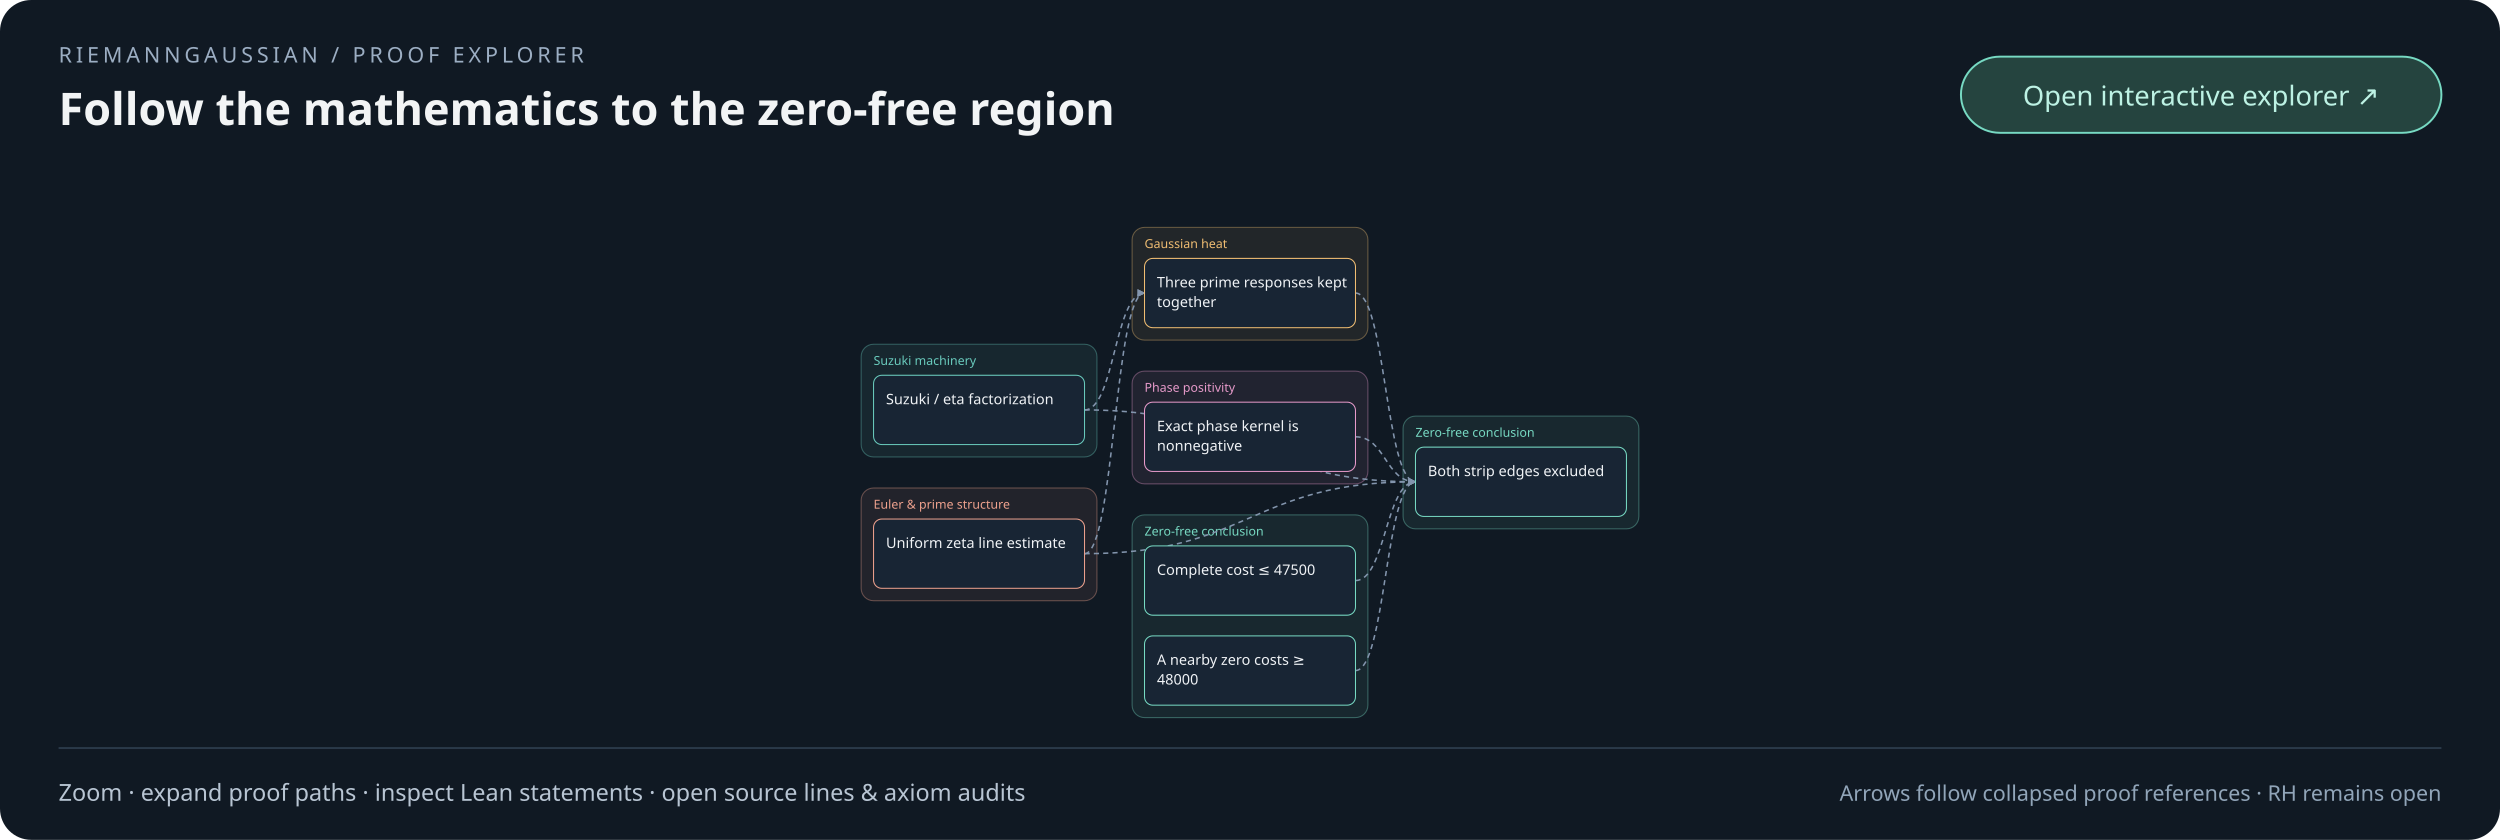
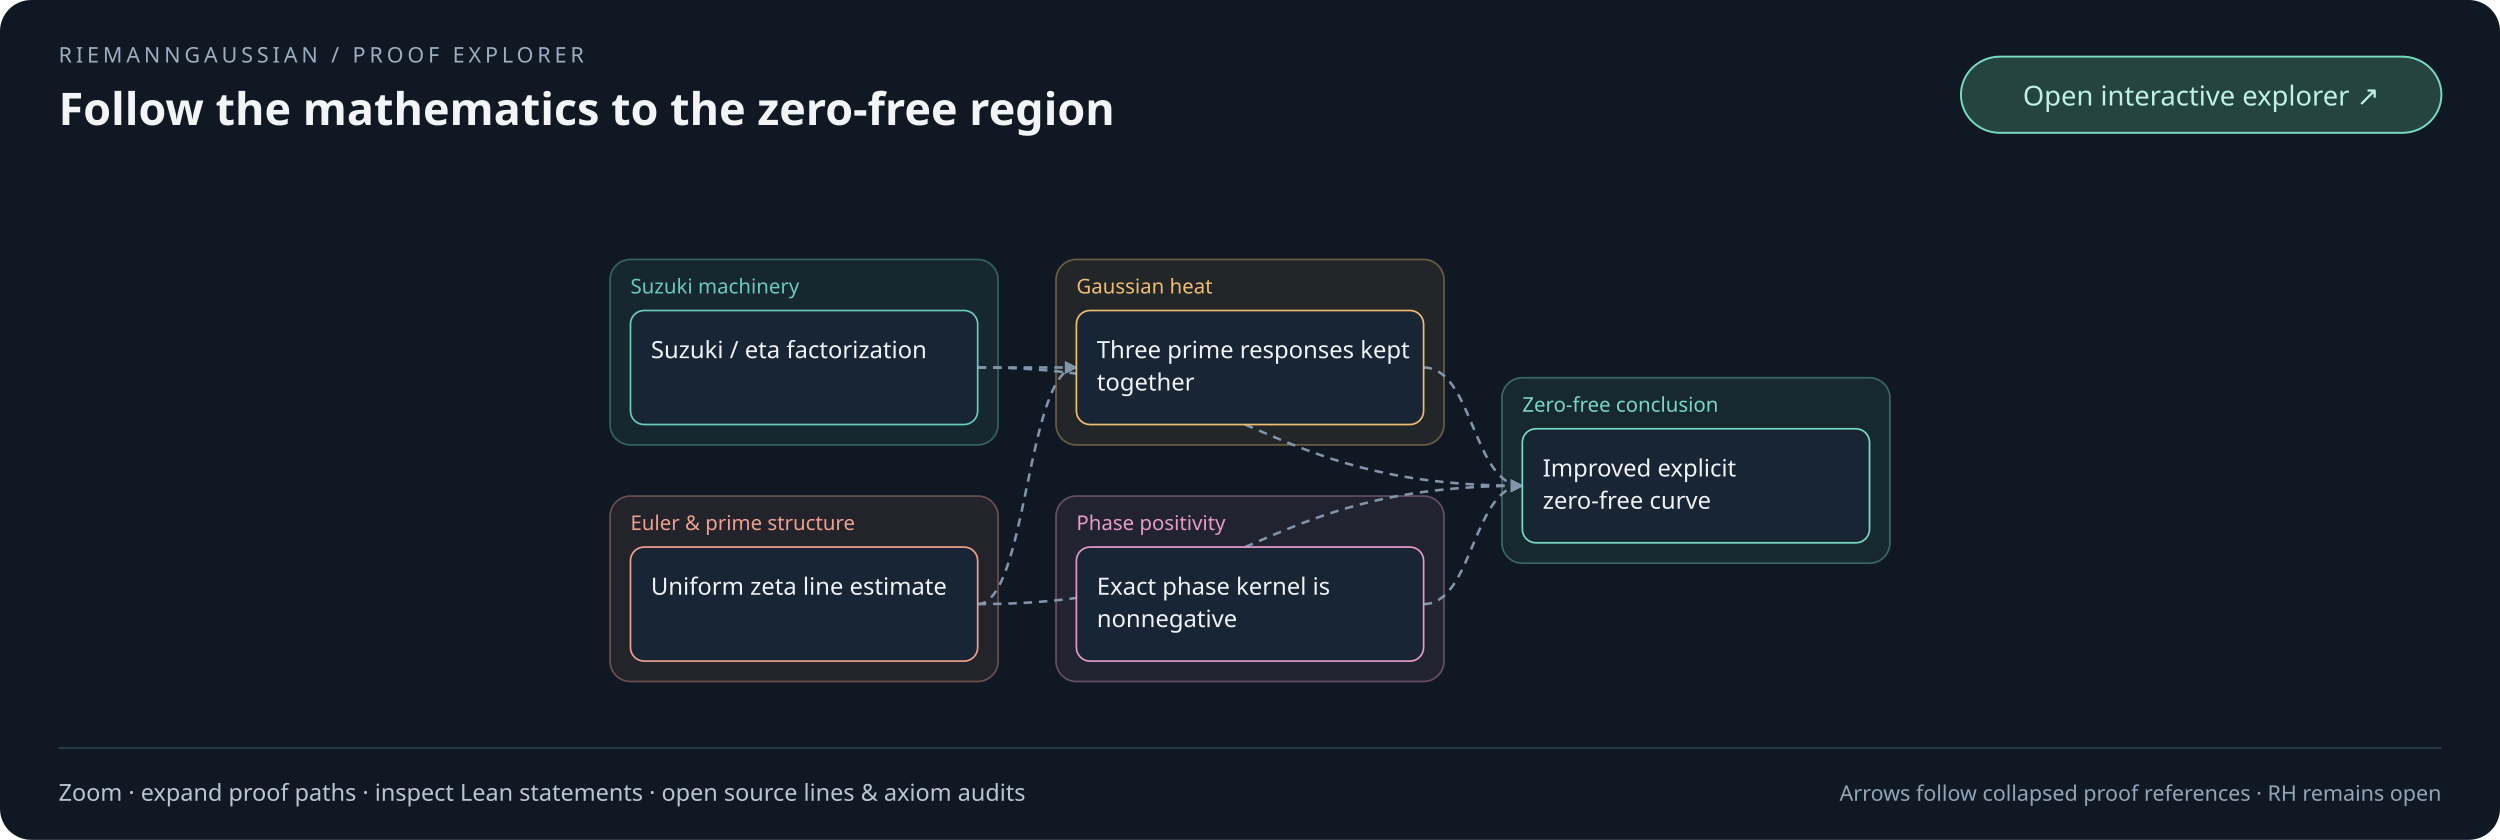
<svg xmlns="http://www.w3.org/2000/svg" viewBox="0 0 1280 430" role="img" aria-labelledby="title desc">
  <defs>
    <marker id="arrow" viewBox="0 0 10 10" refX="9" refY="5" markerWidth="5" markerHeight="5" orient="auto">
      <path d="M0 0L10 5L0 10" fill="#8395ad" />
    </marker>
  </defs>
  <rect width="1280" height="430" rx="16" fill="#101923" />
  <text x="30" y="32" fill="#9caec3" font-family="system-ui,sans-serif" font-size="11" letter-spacing="2">RIEMANNGAUSSIAN / PROOF EXPLORER</text>
  <text x="30" y="64" fill="#f2f4f5" font-family="system-ui,sans-serif" font-size="23" font-weight="600">Follow the mathematics to the zero-free region</text>
  <rect x="1004" y="29" width="246" height="39" rx="20" fill="#25443f" stroke="#77dac3" />
  <text x="1127" y="54" text-anchor="middle" fill="#bdf2e4" font-family="system-ui,sans-serif" font-size="14">Open interactive explorer ↗</text>
-   <g transform="translate(428.1944 91) scale(0.5295139)" font-family="system-ui,sans-serif">
-     <rect x="24" y="161" width="228" height="109" rx="12" fill="#69cbbd" fill-opacity=".08" stroke="#69cbbd" stroke-opacity=".38" />
-     <text x="36" y="181" fill="#69cbbd" font-size="12">Suzuki machinery</text>
-     <rect x="24" y="300" width="228" height="109" rx="12" fill="#eea18d" fill-opacity=".08" stroke="#eea18d" stroke-opacity=".38" />
-     <text x="36" y="320" fill="#eea18d" font-size="12">Euler &amp; prime structure</text>
+   <g transform="translate(291.4286 91) scale(0.8714286)" font-family="system-ui,sans-serif">
+     <rect x="24" y="48" width="228" height="109" rx="12" fill="#69cbbd" fill-opacity=".08" stroke="#69cbbd" stroke-opacity=".38" />
+     <text x="36" y="68" fill="#69cbbd" font-size="12">Suzuki machinery</text>
+     <rect x="24" y="187" width="228" height="109" rx="12" fill="#eea18d" fill-opacity=".08" stroke="#eea18d" stroke-opacity=".38" />
+     <text x="36" y="207" fill="#eea18d" font-size="12">Euler &amp; prime structure</text>
    <rect x="286" y="48" width="228" height="109" rx="12" fill="#f0bd72" fill-opacity=".08" stroke="#f0bd72" stroke-opacity=".38" />
    <text x="298" y="68" fill="#f0bd72" font-size="12">Gaussian heat</text>
    <rect x="286" y="187" width="228" height="109" rx="12" fill="#e79aca" fill-opacity=".08" stroke="#e79aca" stroke-opacity=".38" />
    <text x="298" y="207" fill="#e79aca" font-size="12">Phase positivity</text>
-     <rect x="286" y="326" width="228" height="196" rx="12" fill="#77dac3" fill-opacity=".08" stroke="#77dac3" stroke-opacity=".38" />
-     <text x="298" y="346" fill="#77dac3" font-size="12">Zero-free conclusion</text>
-     <rect x="548" y="230.5" width="228" height="109" rx="12" fill="#77dac3" fill-opacity=".08" stroke="#77dac3" stroke-opacity=".38" />
-     <text x="560" y="250.5" fill="#77dac3" font-size="12">Zero-free conclusion</text>
-     <path d="M240,363.5 C269,363.5 269,111.5 298,111.5" fill="none" stroke="#8395ad" stroke-width="1.5" stroke-dasharray="5 4" marker-end="url(#arrow)" />
-     <path d="M240,224.5 C269,224.5 269,111.5 298,111.5" fill="none" stroke="#8395ad" stroke-width="1.5" stroke-dasharray="5 4" marker-end="url(#arrow)" />
-     <path d="M502,250.5 C531,250.5 531,294 560,294" fill="none" stroke="#8395ad" stroke-width="1.5" stroke-dasharray="5 4" marker-end="url(#arrow)" />
-     <path d="M502,389.5 C531,389.5 531,294 560,294" fill="none" stroke="#8395ad" stroke-width="1.5" stroke-dasharray="5 4" marker-end="url(#arrow)" />
-     <path d="M502,476.5 C531,476.5 531,294 560,294" fill="none" stroke="#8395ad" stroke-width="1.5" stroke-dasharray="5 4" marker-end="url(#arrow)" />
-     <path d="M502,111.5 C531,111.5 531,294 560,294" fill="none" stroke="#8395ad" stroke-width="1.5" stroke-dasharray="5 4" marker-end="url(#arrow)" />
-     <path d="M240,363.5 C400,363.5 400,294 560,294" fill="none" stroke="#8395ad" stroke-width="1.5" stroke-dasharray="5 4" marker-end="url(#arrow)" />
-     <path d="M240,224.5 C400,224.5 400,294 560,294" fill="none" stroke="#8395ad" stroke-width="1.5" stroke-dasharray="5 4" marker-end="url(#arrow)" />
+     <rect x="548" y="117.5" width="228" height="109" rx="12" fill="#77dac3" fill-opacity=".08" stroke="#77dac3" stroke-opacity=".38" />
+     <text x="560" y="137.5" fill="#77dac3" font-size="12">Zero-free conclusion</text>
+     <path d="M240,250.5 C269,250.5 269,111.5 298,111.5" fill="none" stroke="#8395ad" stroke-width="1.5" stroke-dasharray="5 4" marker-end="url(#arrow)" />
+     <path d="M240,111.5 C269,111.5 269,111.5 298,111.5" fill="none" stroke="#8395ad" stroke-width="1.5" stroke-dasharray="5 4" marker-end="url(#arrow)" />
+     <path d="M502,250.5 C531,250.5 531,181 560,181" fill="none" stroke="#8395ad" stroke-width="1.5" stroke-dasharray="5 4" marker-end="url(#arrow)" />
+     <path d="M502,111.5 C531,111.5 531,181 560,181" fill="none" stroke="#8395ad" stroke-width="1.5" stroke-dasharray="5 4" marker-end="url(#arrow)" />
+     <path d="M240,250.5 C400,250.5 400,181 560,181" fill="none" stroke="#8395ad" stroke-width="1.5" stroke-dasharray="5 4" marker-end="url(#arrow)" />
+     <path d="M240,111.5 C400,111.5 400,181 560,181" fill="none" stroke="#8395ad" stroke-width="1.5" stroke-dasharray="5 4" marker-end="url(#arrow)" />
    <g>
-       <rect x="36" y="191" width="204" height="67" rx="8" fill="#182534" stroke="#69cbbd" />
+       <rect x="36" y="78" width="204" height="67" rx="8" fill="#182534" stroke="#69cbbd" />
      <text fill="#f0f3f6" font-size="14" font-weight="500">
-         <tspan x="48" y="219">Suzuki / eta factorization</tspan>
+         <tspan x="48" y="106">Suzuki / eta factorization</tspan>
      </text>
    </g>
    <g>
-       <rect x="36" y="330" width="204" height="67" rx="8" fill="#182534" stroke="#eea18d" />
+       <rect x="36" y="217" width="204" height="67" rx="8" fill="#182534" stroke="#eea18d" />
      <text fill="#f0f3f6" font-size="14" font-weight="500">
-         <tspan x="48" y="358">Uniform zeta line estimate</tspan>
+         <tspan x="48" y="245">Uniform zeta line estimate</tspan>
      </text>
    </g>
    <g>
      <rect x="298" y="78" width="204" height="67" rx="8" fill="#182534" stroke="#f0bd72" />
      <text fill="#f0f3f6" font-size="14" font-weight="500">
        <tspan x="310" y="106">Three prime responses kept</tspan>
        <tspan x="310" y="125">together</tspan>
      </text>
    </g>
    <g>
      <rect x="298" y="217" width="204" height="67" rx="8" fill="#182534" stroke="#e79aca" />
      <text fill="#f0f3f6" font-size="14" font-weight="500">
        <tspan x="310" y="245">Exact phase kernel is</tspan>
        <tspan x="310" y="264">nonnegative</tspan>
      </text>
    </g>
    <g>
-       <rect x="298" y="356" width="204" height="67" rx="8" fill="#182534" stroke="#77dac3" />
+       <rect x="560" y="147.5" width="204" height="67" rx="8" fill="#182534" stroke="#77dac3" />
      <text fill="#f0f3f6" font-size="14" font-weight="500">
-         <tspan x="310" y="384">Complete cost ≤ 47500</tspan>
-       </text>
-     </g>
-     <g>
-       <rect x="298" y="443" width="204" height="67" rx="8" fill="#182534" stroke="#77dac3" />
-       <text fill="#f0f3f6" font-size="14" font-weight="500">
-         <tspan x="310" y="471">A nearby zero costs ≥</tspan>
-         <tspan x="310" y="490">48000</tspan>
-       </text>
-     </g>
-     <g>
-       <rect x="560" y="260.5" width="204" height="67" rx="8" fill="#182534" stroke="#77dac3" />
-       <text fill="#f0f3f6" font-size="14" font-weight="500">
-         <tspan x="572" y="288.5">Both strip edges excluded</tspan>
+         <tspan x="572" y="175.5">Improved explicit</tspan>
+         <tspan x="572" y="194.5">zero-free curve</tspan>
      </text>
    </g>
  </g>
  <path d="M30 383H1250" stroke="#2a3949" />
  <text x="30" y="410" fill="#b8c5d3" font-family="system-ui,sans-serif" font-size="12">Zoom · expand proof paths · inspect Lean statements · open source lines &amp; axiom audits</text>
  <text x="1250" y="410" text-anchor="end" fill="#91a5b9" font-family="system-ui,sans-serif" font-size="11">Arrows follow collapsed proof references · RH remains open</text>
</svg>
